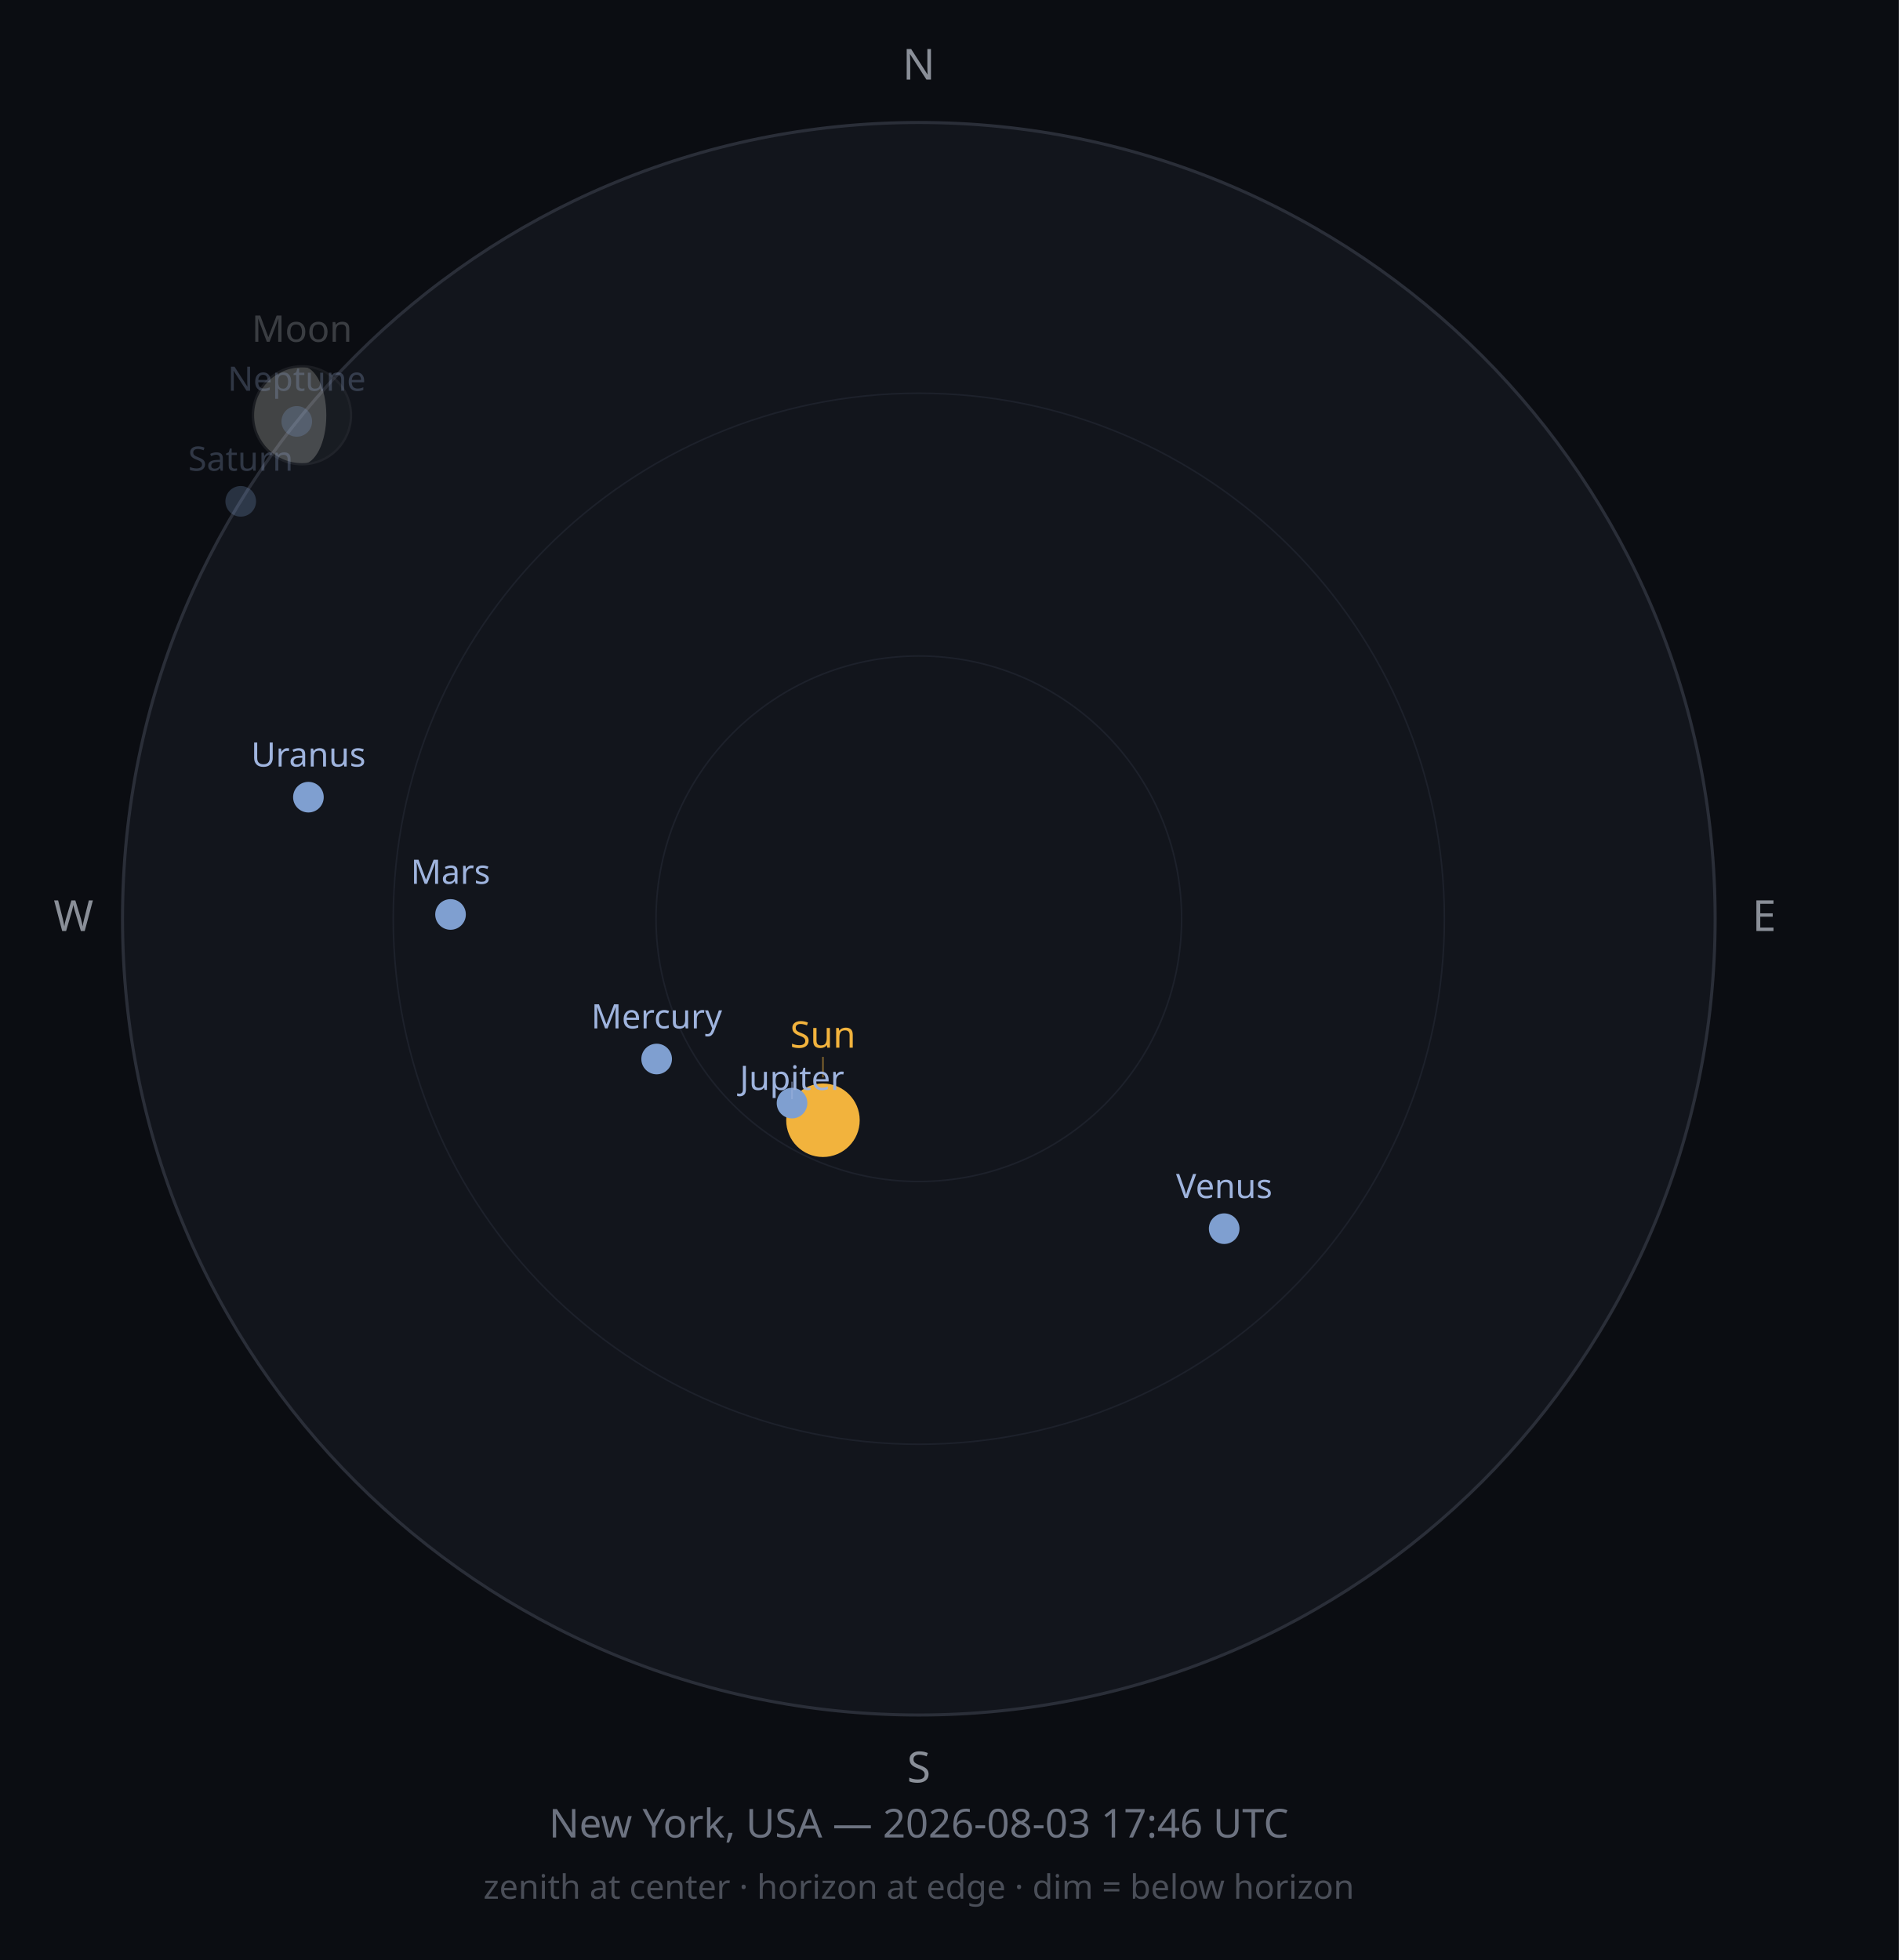
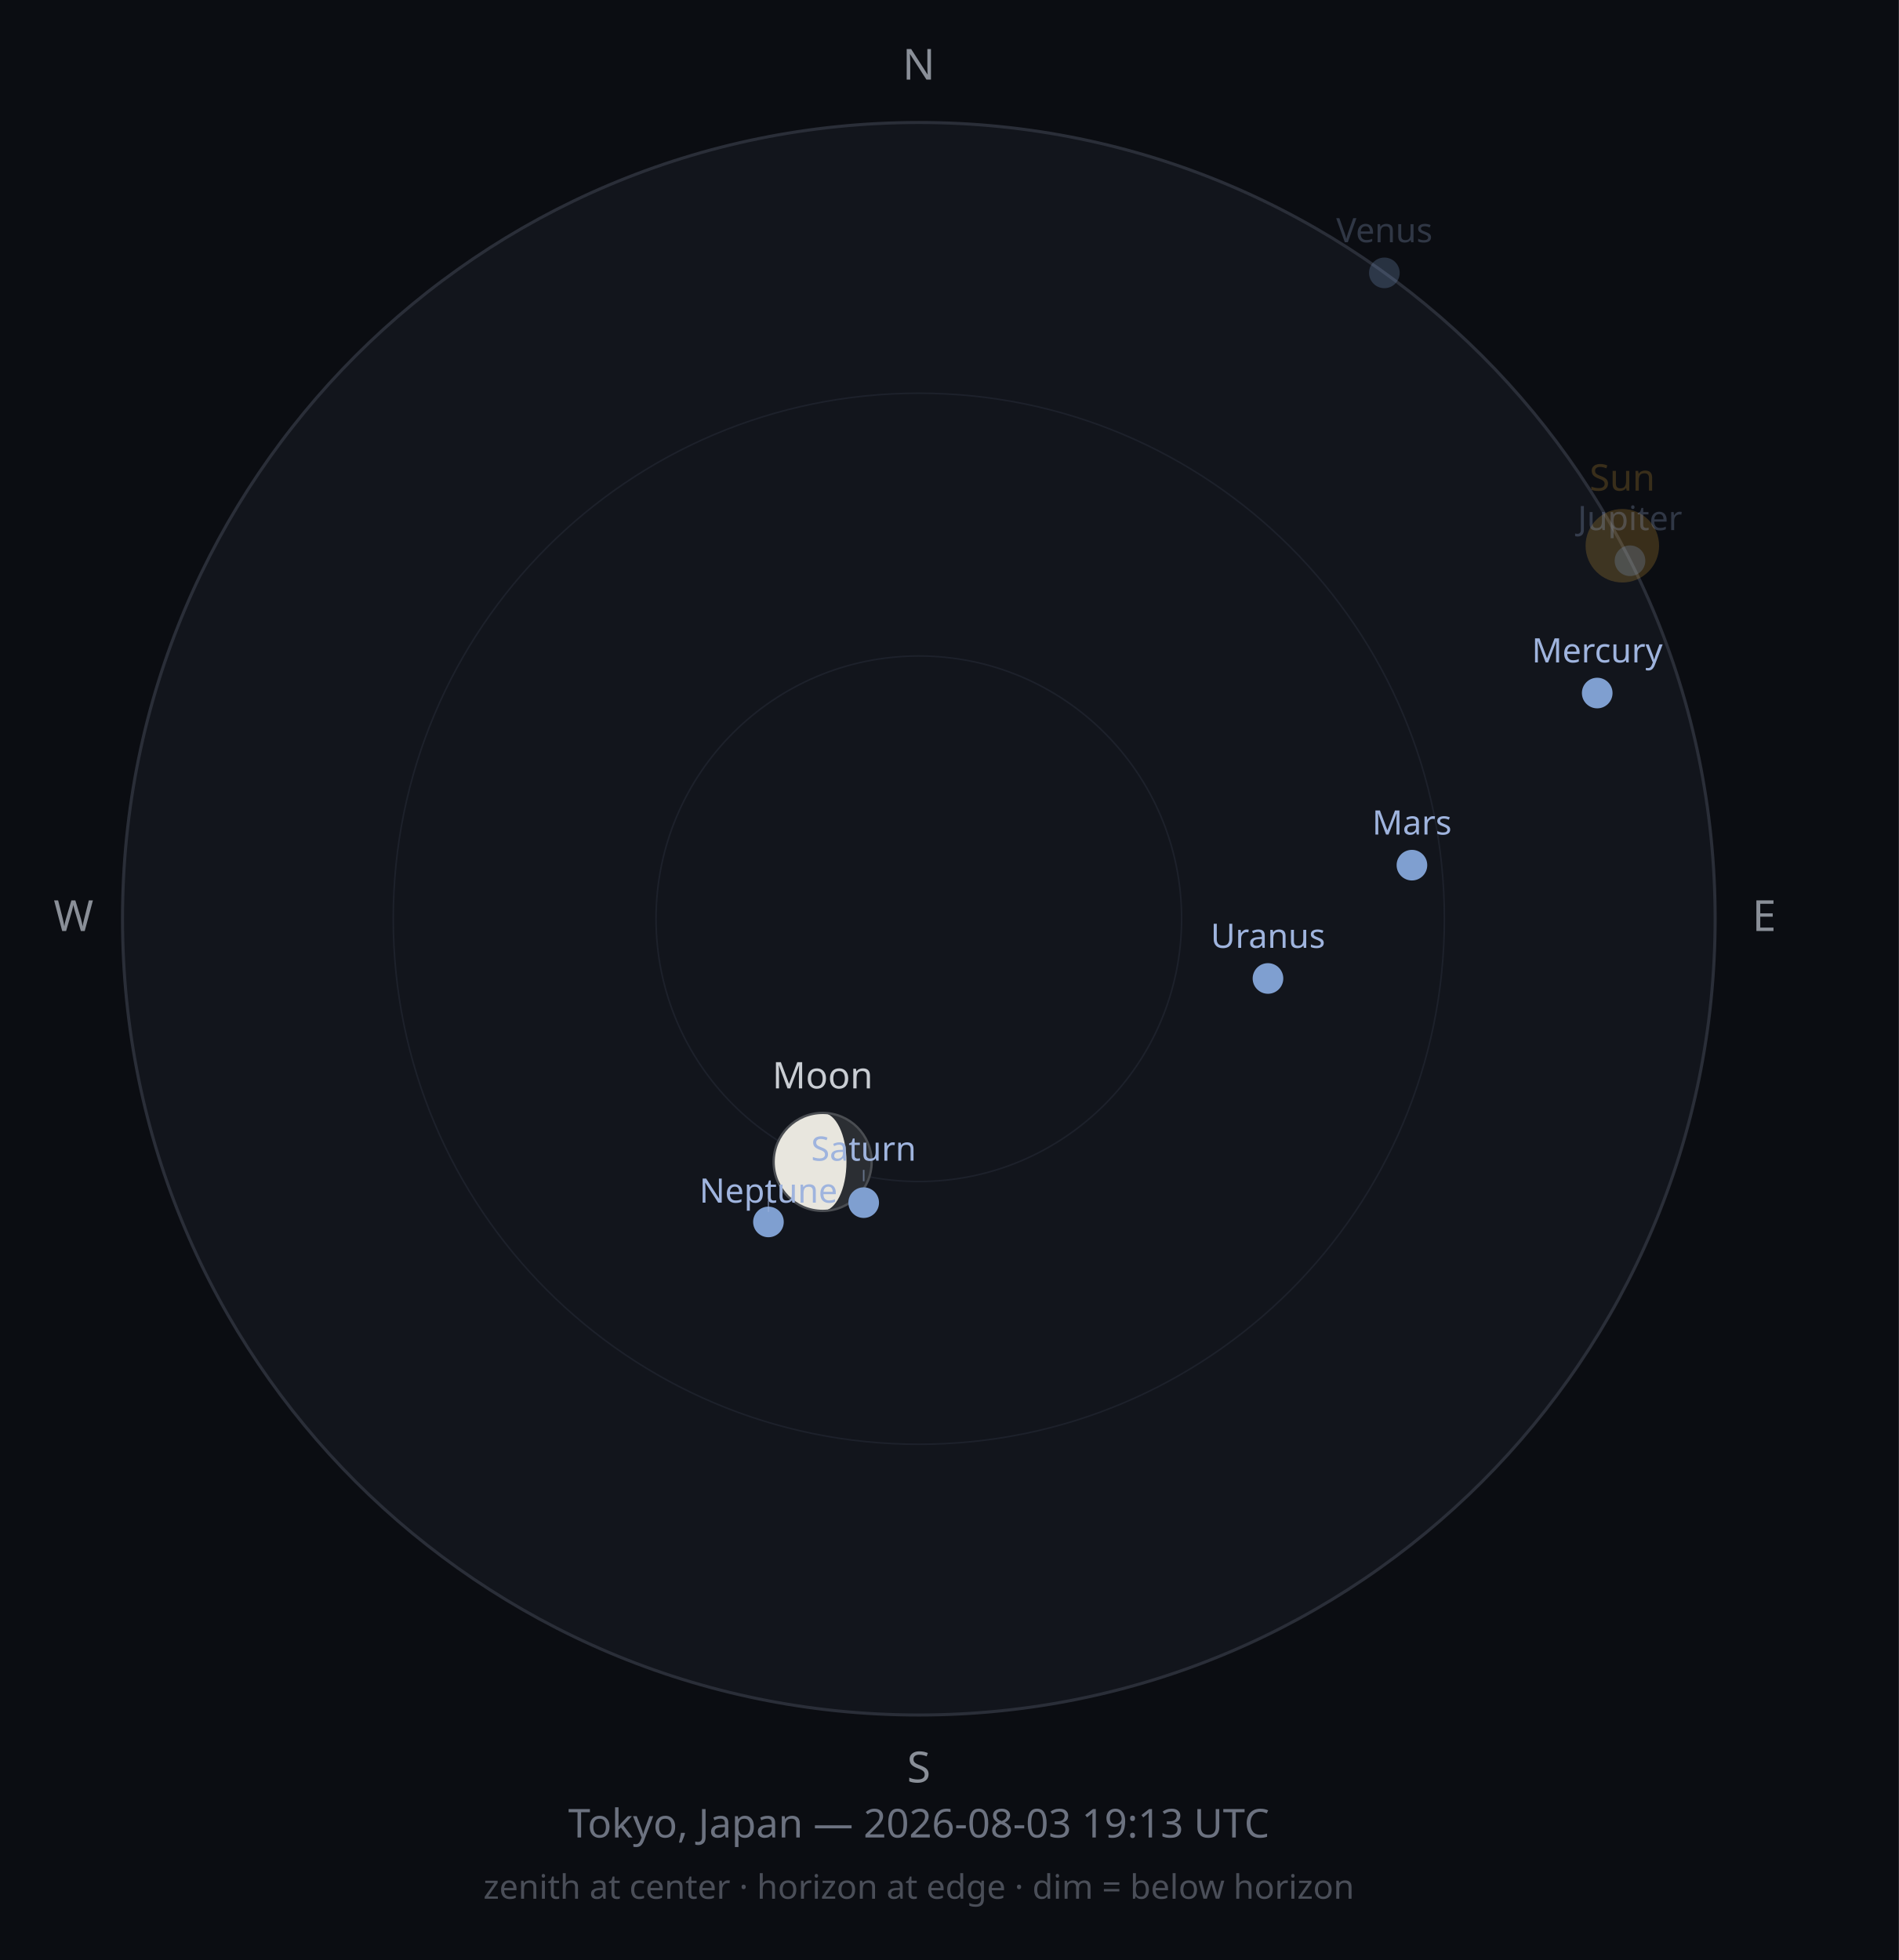
<svg xmlns="http://www.w3.org/2000/svg" width="620" height="640" viewBox="0 0 620 640">
  <rect width="620" height="640" fill="#0B0D12" />
  <circle cx="300" cy="300" r="260" fill="#12151C" stroke="#2A2E38" stroke-width="1" />
  <circle cx="300" cy="300" r="171.6" fill="none" stroke="#1D212B" stroke-width="0.5" />
  <circle cx="300" cy="300" r="85.8" fill="none" stroke="#1D212B" stroke-width="0.5" />
  <text x="300" y="26" font-size="14" fill="#8A8F98" text-anchor="middle" font-family="sans-serif">N</text>
  <text x="576" y="304" font-size="14" fill="#8A8F98" text-anchor="middle" font-family="sans-serif">E</text>
  <text x="300" y="582" font-size="14" fill="#8A8F98" text-anchor="middle" font-family="sans-serif">S</text>
  <text x="24" y="304" font-size="14" fill="#8A8F98" text-anchor="middle" font-family="sans-serif">W</text>
-   <circle cx="268.7" cy="365.8" r="12" fill="#F2B33D" opacity="1" />
-   <line x1="268.7" y1="351.8" x2="268.7" y2="345.1" stroke="#F2B33D" stroke-width="0.5" opacity="0.50" />
-   <text x="268.7" y="342.1" font-size="12" fill="#F2B33D" opacity="1" text-anchor="middle" font-family="sans-serif">Sun</text>
-   <g opacity="0.25">
-     <circle cx="98.6" cy="135.6" r="16" fill="#2B2E33" />
-     <path d="M98.573,119.601 A16,16 0 0,0 98.573,151.601 A7.972,16 0 0,0 98.573,119.601 Z" fill="#E8E6DE" />
-     <circle cx="98.6" cy="135.6" r="16" fill="none" stroke="#4A4D52" stroke-width="0.75" />
+   <circle cx="529.7" cy="178.2" r="12" fill="#F2B33D" opacity="0.2" />
+   <text x="529.7" y="160.2" font-size="12" fill="#F2B33D" opacity="0.2" text-anchor="middle" font-family="sans-serif">Sun</text>
+   <g opacity="1">
+     <circle cx="268.6" cy="379.4" r="16" fill="#2B2E33" />
+     <path d="M268.583,363.401 A16,16 0 0,0 268.583,395.401 A7.791,16 0 0,0 268.583,363.401 Z" fill="#E8E6DE" />
+     <circle cx="268.6" cy="379.4" r="16" fill="none" stroke="#4A4D52" stroke-width="0.75" />
  </g>
-   <text x="98.6" y="111.6" font-size="12" fill="#C9CDD3" opacity="0.25" text-anchor="middle" font-family="sans-serif">Moon</text>
-   <circle cx="214.4" cy="345.8" r="5" fill="#7F9FD0" opacity="1" />
-   <text x="214.4" y="335.8" font-size="11" fill="#9FB4DE" opacity="1" text-anchor="middle" font-family="sans-serif">Mercury</text>
-   <circle cx="399.7" cy="401.2" r="5" fill="#7F9FD0" opacity="1" />
-   <text x="399.7" y="391.2" font-size="11" fill="#9FB4DE" opacity="1" text-anchor="middle" font-family="sans-serif">Venus</text>
-   <circle cx="147.1" cy="298.6" r="5" fill="#7F9FD0" opacity="1" />
-   <text x="147.1" y="288.6" font-size="11" fill="#9FB4DE" opacity="1" text-anchor="middle" font-family="sans-serif">Mars</text>
-   <circle cx="258.6" cy="360.2" r="5" fill="#7F9FD0" opacity="1" />
-   <line x1="258.6" y1="353.2" x2="258.6" y2="358.9" stroke="#9FB4DE" stroke-width="0.5" opacity="0.50" />
-   <text x="258.6" y="355.9" font-size="11" fill="#9FB4DE" opacity="1" text-anchor="middle" font-family="sans-serif">Jupiter</text>
-   <circle cx="78.6" cy="163.7" r="5" fill="#7F9FD0" opacity="0.25" />
-   <text x="78.6" y="153.7" font-size="11" fill="#9FB4DE" opacity="0.25" text-anchor="middle" font-family="sans-serif">Saturn</text>
-   <circle cx="100.7" cy="260.3" r="5" fill="#7F9FD0" opacity="1" />
-   <text x="100.7" y="250.3" font-size="11" fill="#9FB4DE" opacity="1" text-anchor="middle" font-family="sans-serif">Uranus</text>
-   <circle cx="96.9" cy="137.6" r="5" fill="#7F9FD0" opacity="0.25" />
-   <text x="96.9" y="127.6" font-size="11" fill="#9FB4DE" opacity="0.25" text-anchor="middle" font-family="sans-serif">Neptune</text>
-   <text x="300" y="600" font-size="13" fill="#6C7280" text-anchor="middle" font-family="sans-serif">New York, USA — 2026-08-03 17:46 UTC</text>
+   <text x="268.6" y="355.4" font-size="12" fill="#C9CDD3" opacity="1" text-anchor="middle" font-family="sans-serif">Moon</text>
+   <circle cx="521.5" cy="226.3" r="5" fill="#7F9FD0" opacity="1" />
+   <text x="521.5" y="216.3" font-size="11" fill="#9FB4DE" opacity="1" text-anchor="middle" font-family="sans-serif">Mercury</text>
+   <circle cx="452.0" cy="89.1" r="5" fill="#7F9FD0" opacity="0.25" />
+   <text x="452.0" y="79.1" font-size="11" fill="#9FB4DE" opacity="0.25" text-anchor="middle" font-family="sans-serif">Venus</text>
+   <circle cx="461.0" cy="282.5" r="5" fill="#7F9FD0" opacity="1" />
+   <text x="461.0" y="272.5" font-size="11" fill="#9FB4DE" opacity="1" text-anchor="middle" font-family="sans-serif">Mars</text>
+   <circle cx="532.2" cy="183.1" r="5" fill="#7F9FD0" opacity="0.25" />
+   <text x="532.2" y="173.1" font-size="11" fill="#9FB4DE" opacity="0.25" text-anchor="middle" font-family="sans-serif">Jupiter</text>
+   <circle cx="282.0" cy="392.7" r="5" fill="#7F9FD0" opacity="1" />
+   <line x1="282.0" y1="385.7" x2="282.0" y2="382.0" stroke="#9FB4DE" stroke-width="0.5" opacity="0.50" />
+   <text x="282.0" y="379.0" font-size="11" fill="#9FB4DE" opacity="1" text-anchor="middle" font-family="sans-serif">Saturn</text>
+   <circle cx="414.0" cy="319.5" r="5" fill="#7F9FD0" opacity="1" />
+   <text x="414.0" y="309.5" font-size="11" fill="#9FB4DE" opacity="1" text-anchor="middle" font-family="sans-serif">Uranus</text>
+   <circle cx="250.9" cy="399.0" r="5" fill="#7F9FD0" opacity="1" />
+   <line x1="250.9" y1="392.0" x2="250.9" y2="395.7" stroke="#9FB4DE" stroke-width="0.5" opacity="0.50" />
+   <text x="250.9" y="392.7" font-size="11" fill="#9FB4DE" opacity="1" text-anchor="middle" font-family="sans-serif">Neptune</text>
+   <text x="300" y="600" font-size="13" fill="#6C7280" text-anchor="middle" font-family="sans-serif">Tokyo, Japan — 2026-08-03 19:13 UTC</text>
  <text x="300" y="620" font-size="11" fill="#4A4E58" text-anchor="middle" font-family="sans-serif">zenith at center · horizon at edge · dim = below horizon</text>
</svg>
